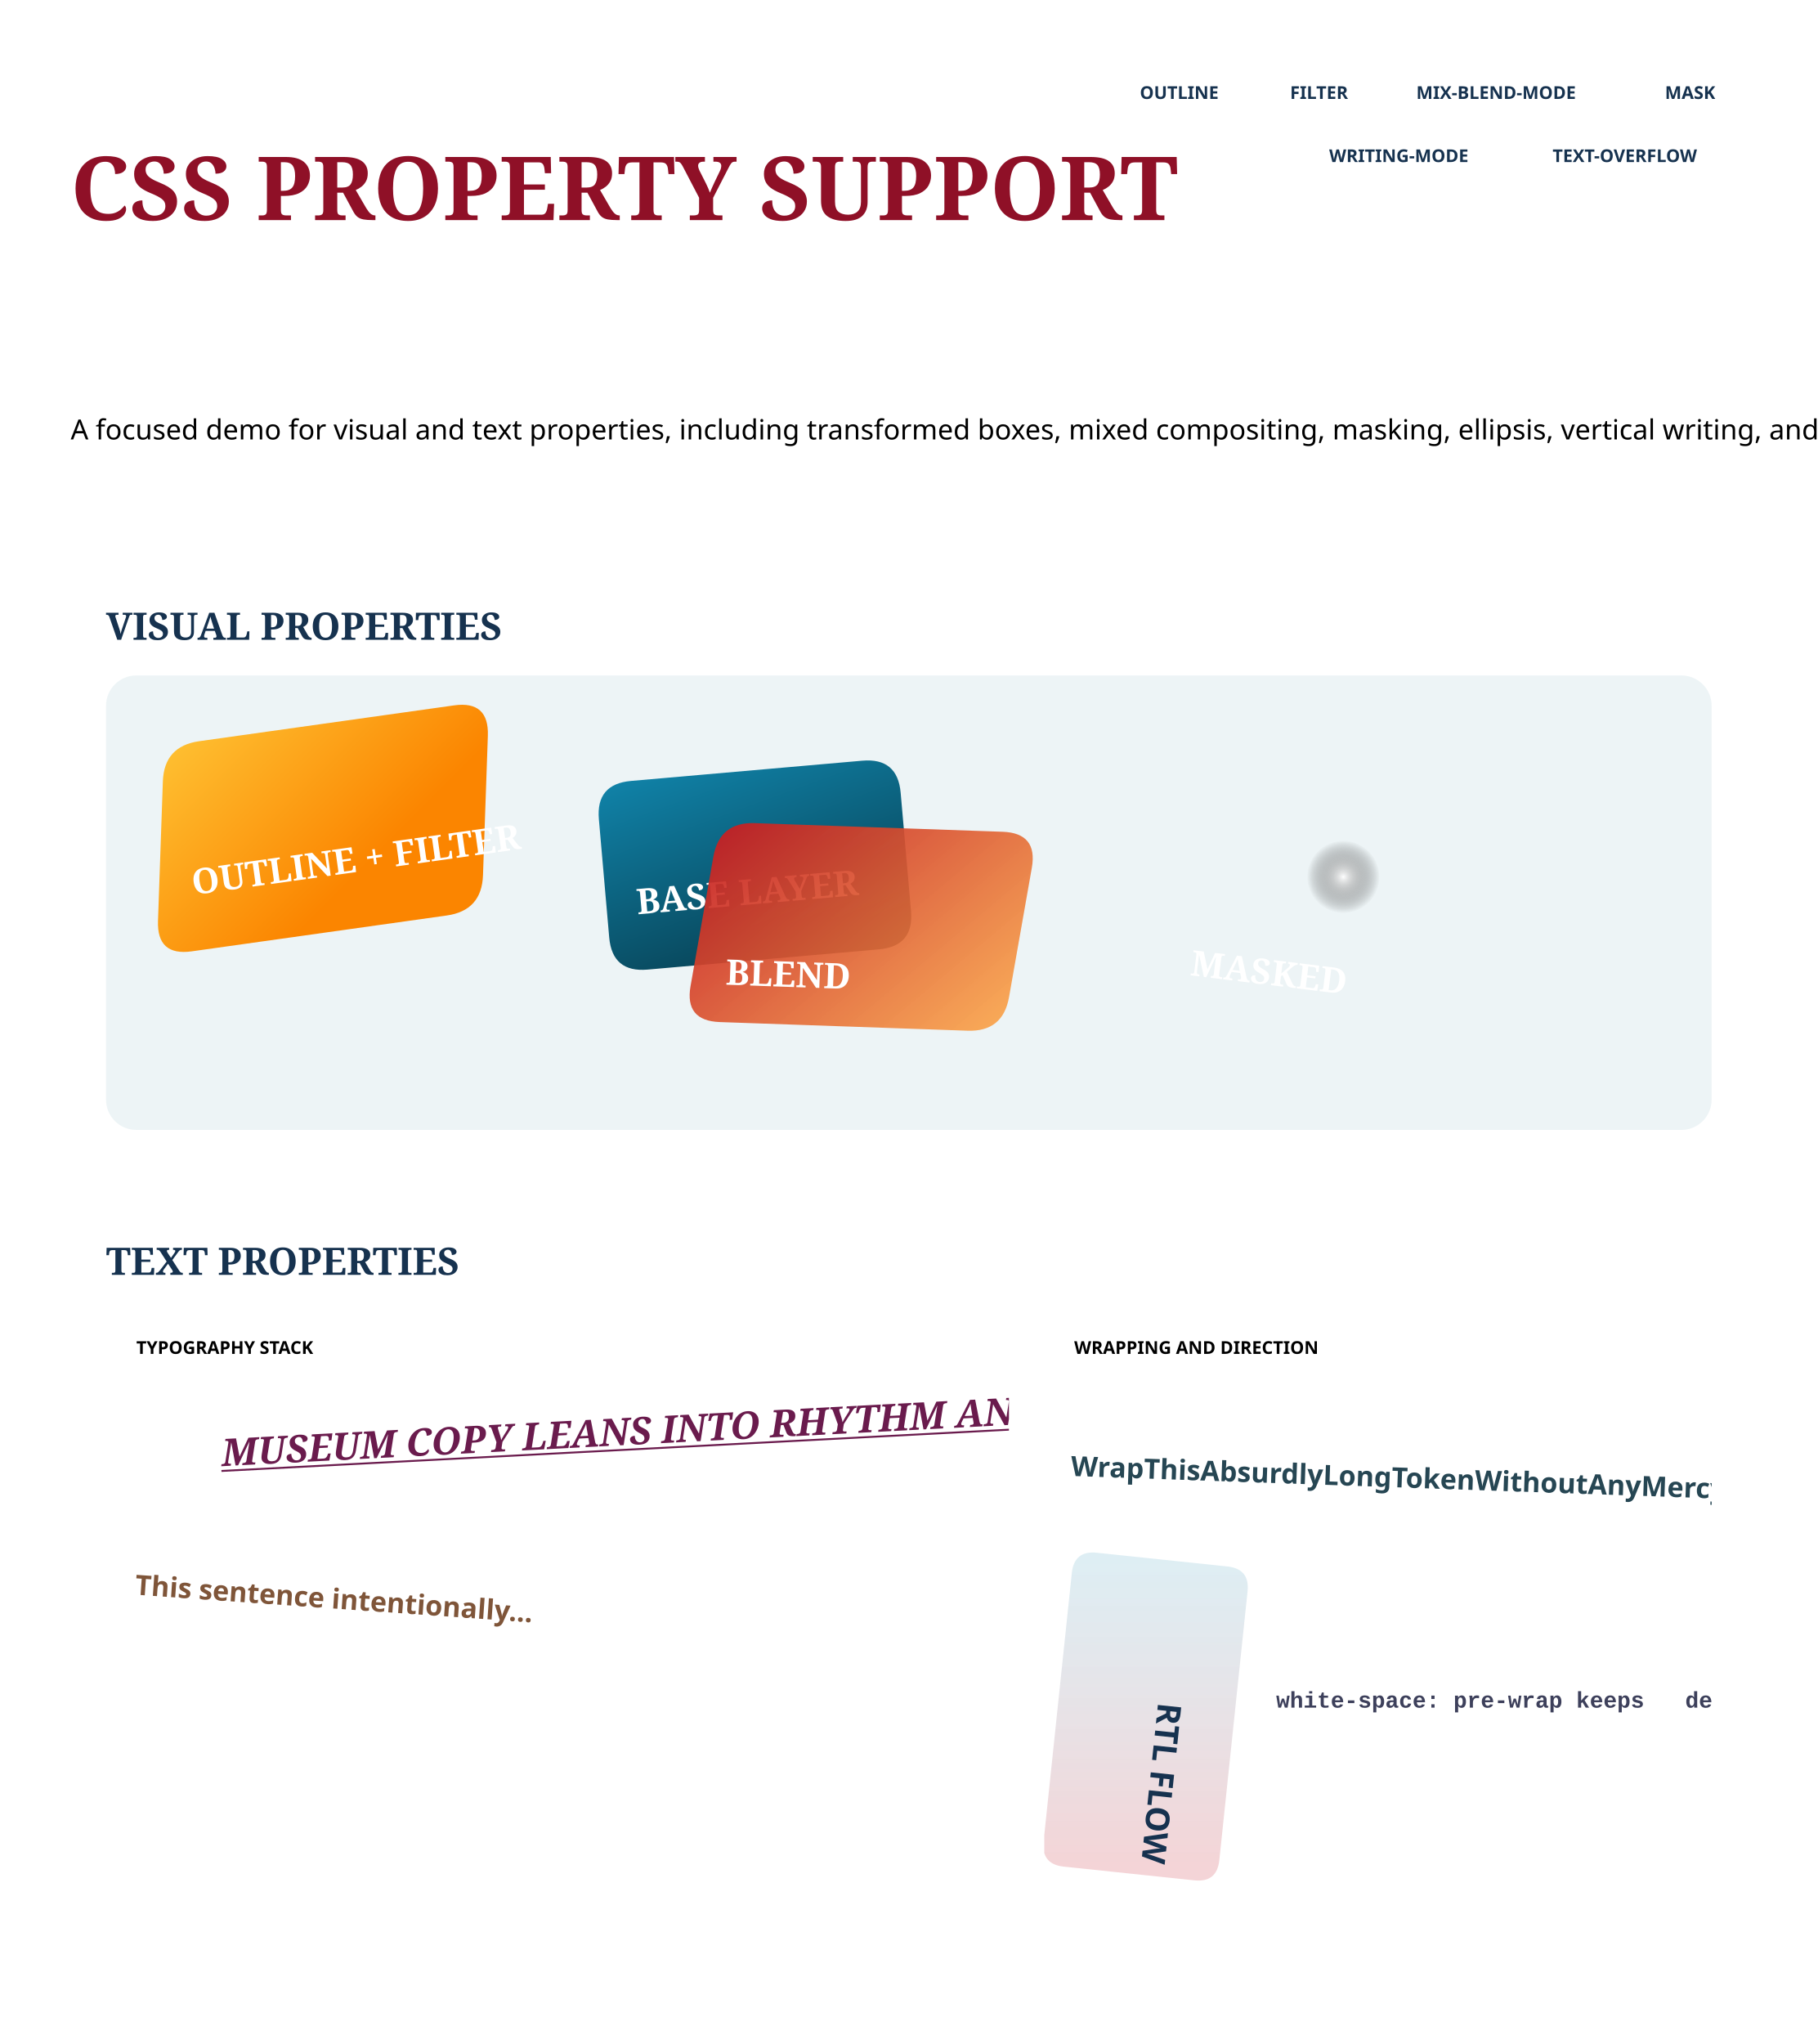
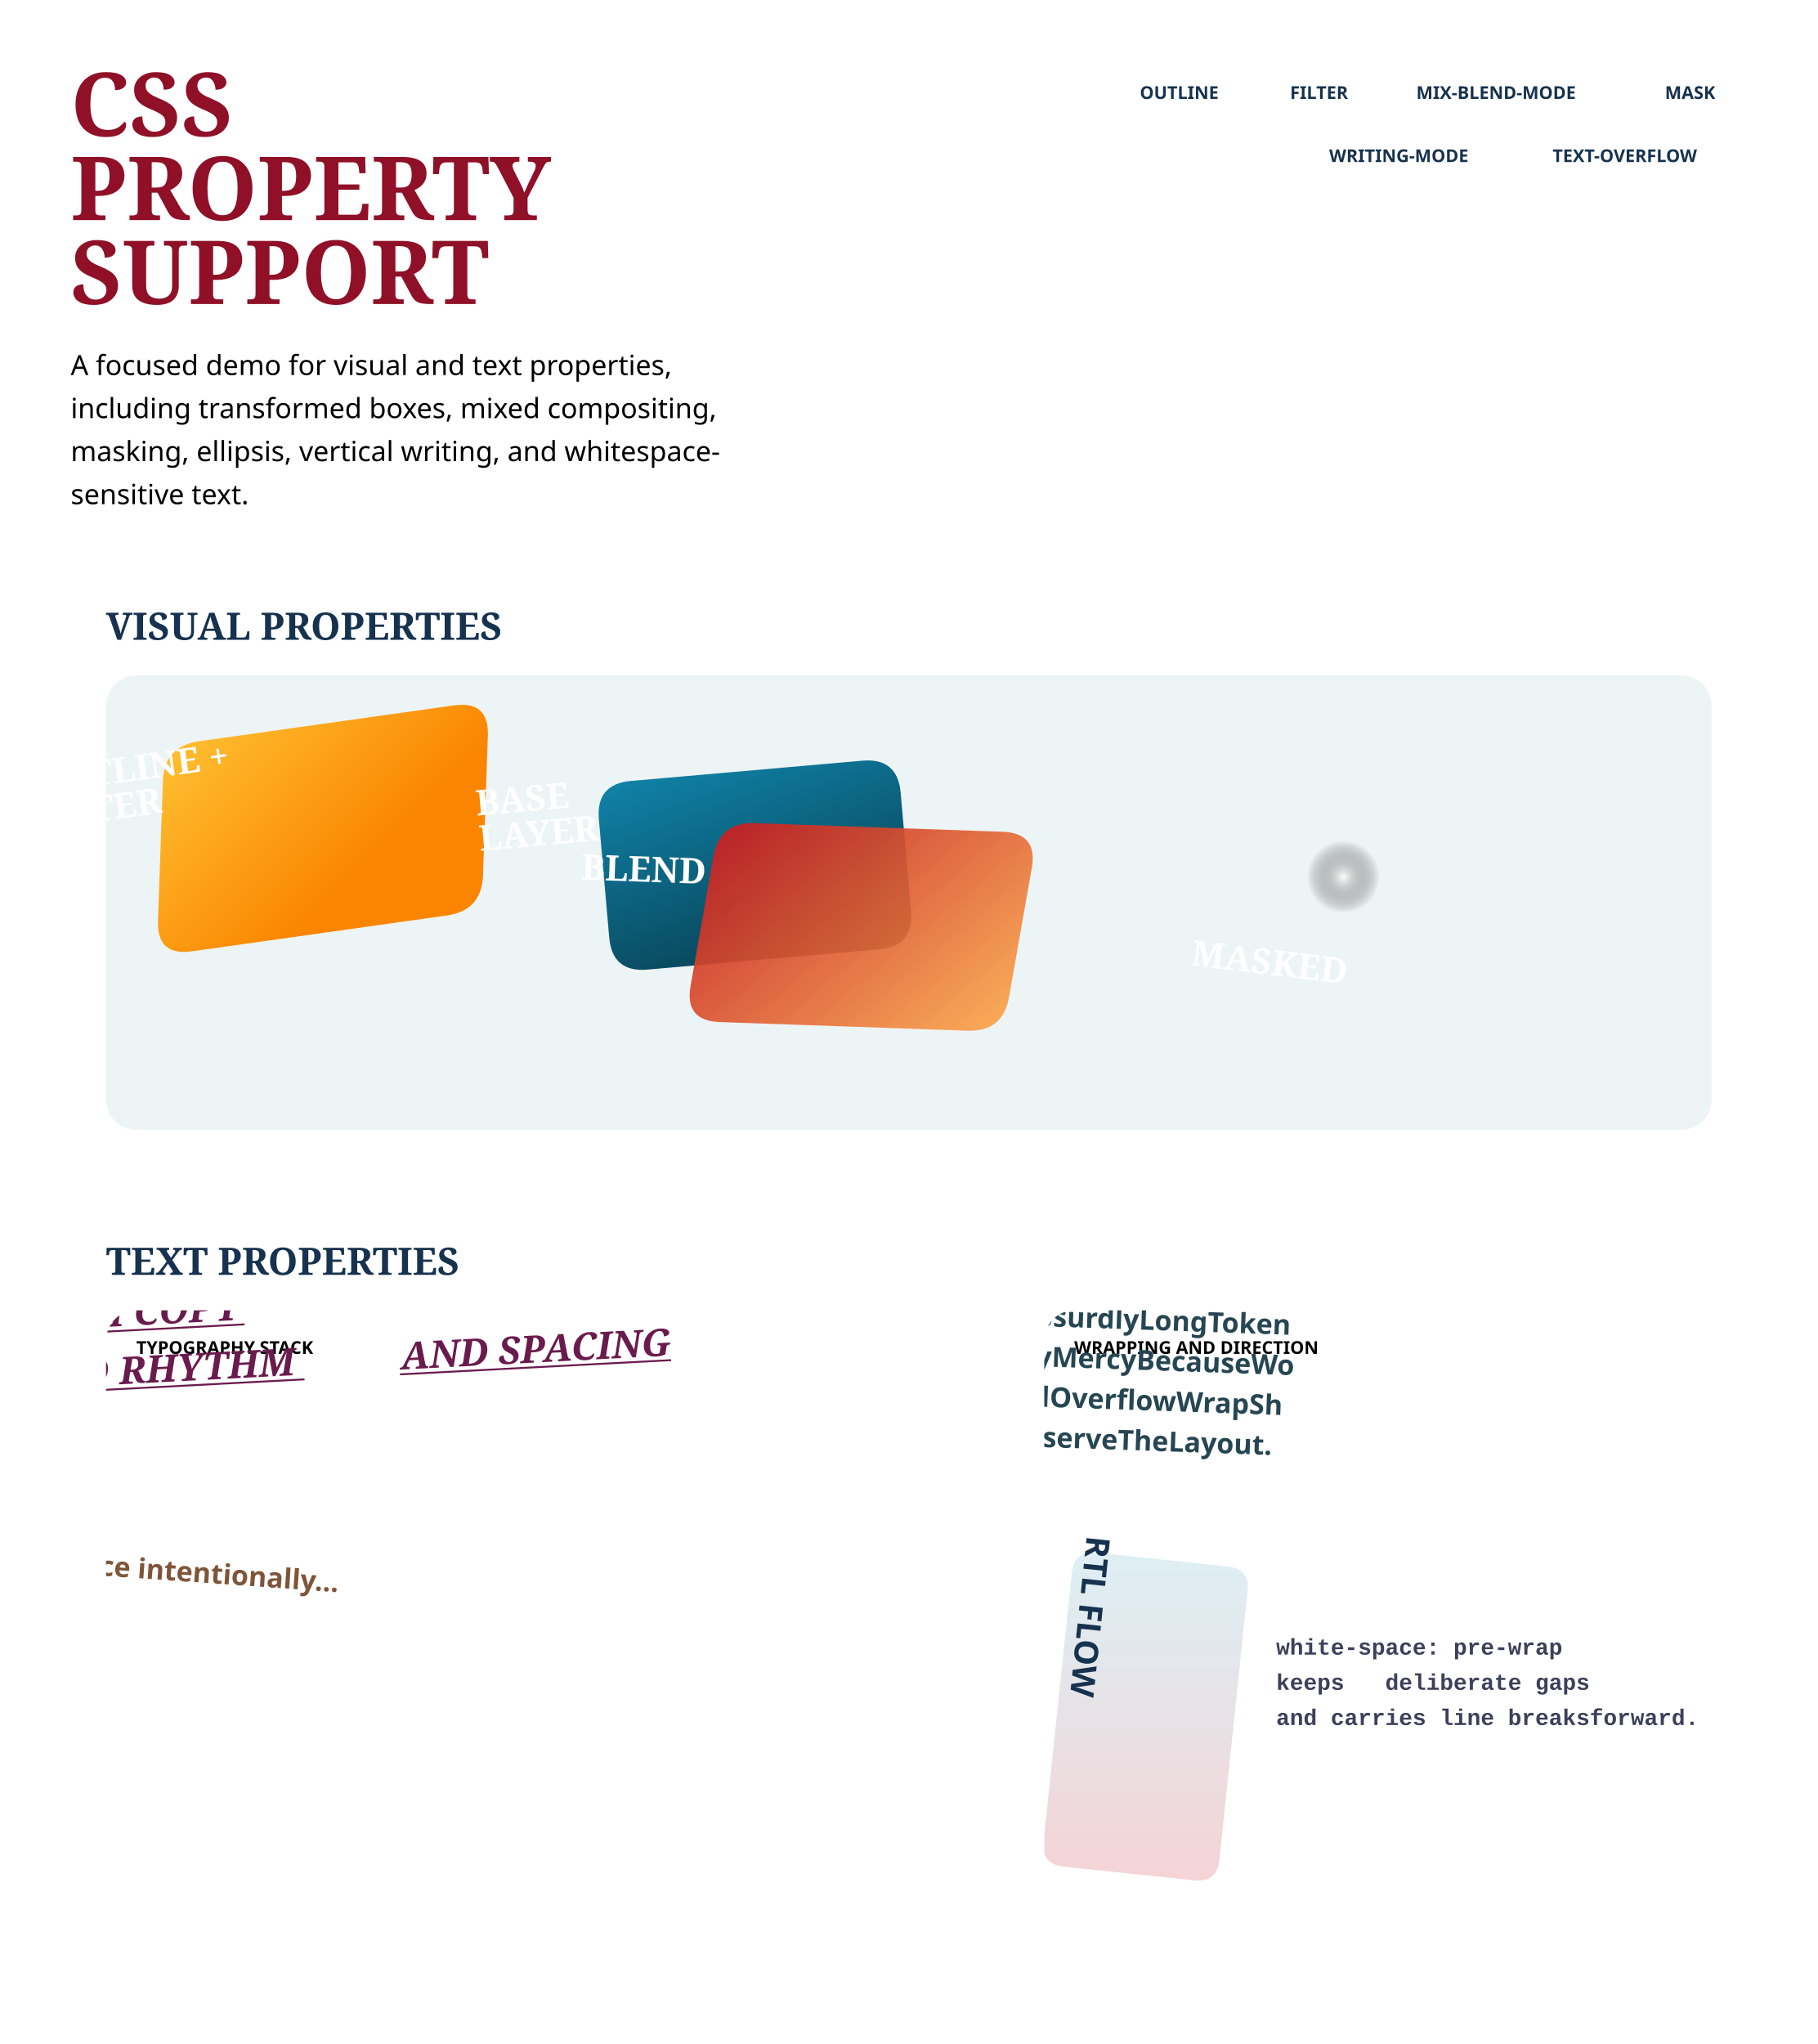
<svg xmlns="http://www.w3.org/2000/svg" width="1440" height="1619" viewBox="0 0 1440 1619">
  <defs>
    <filter id="ds1" x="-50%" y="-50%" width="200%" height="200%">
      <feDropShadow dx="0" dy="24" stdDeviation="30" flood-color="rgba(56, 39, 23, 0.1)" result="s0" />
    </filter>
    <linearGradient id="lg2" x1="84" y1="715" x2="1356" y2="715" gradientUnits="userSpaceOnUse">
      <stop offset="0%" stop-color="rgba(31, 122, 140, 0.08)" />
      <stop offset="100%" stop-color="rgba(31, 122, 140, 0.08)" />
    </linearGradient>
    <linearGradient id="lg3" x1="146.95" y1="532.05" x2="358.9" y2="744" gradientUnits="userSpaceOnUse">
      <stop offset="0%" stop-color="rgb(255, 202, 58)" />
      <stop offset="70%" stop-color="rgb(251, 133, 0)" />
    </linearGradient>
    <linearGradient id="lg4" x1="553.55" y1="570.4" x2="629.54" y2="779.19" gradientUnits="userSpaceOnUse">
      <stop offset="0%" stop-color="rgb(17, 138, 178)" />
      <stop offset="100%" stop-color="rgb(7, 59, 76)" />
    </linearGradient>
    <linearGradient id="lg5" x1="577.45" y1="621.43" x2="759.28" y2="838.13" gradientUnits="userSpaceOnUse">
      <stop offset="0%" stop-color="rgba(193, 18, 31, 0.94)" />
      <stop offset="100%" stop-color="rgba(250, 159, 66, 0.88)" />
    </linearGradient>
    <radialGradient id="rg6" cx="1064.23" cy="694.56" r="143.92" gradientUnits="userSpaceOnUse">
      <stop offset="0%" stop-color="rgba(255, 255, 255, 0.92)" />
      <stop offset="20%" stop-color="rgba(0, 0, 0, 0)" />
    </radialGradient>
    <filter id="ds7" x="-50%" y="-50%" width="200%" height="200%">
      <feDropShadow dx="0" dy="24" stdDeviation="30" flood-color="rgba(56, 39, 23, 0.1)" result="s0" />
    </filter>
    <clipPath id="clip8" clipPathUnits="userSpaceOnUse">
      <rect x="84" y="1037.88" width="715.3" height="256.39" rx="24" ry="24" />
    </clipPath>
    <clipPath id="clip9" clipPathUnits="userSpaceOnUse">
      <rect x="827.3" y="1037.88" width="528.7" height="463.56" rx="24" ry="24" />
    </clipPath>
    <linearGradient id="lg10" x1="894.48" y1="1228" x2="894.48" y2="1476.63" gradientUnits="userSpaceOnUse">
      <stop offset="0%" stop-color="rgba(17, 138, 178, 0.14)" />
      <stop offset="100%" stop-color="rgba(193, 18, 31, 0.18)" />
    </linearGradient>
  </defs>
-   <text x="56" y="120" fill="rgb(143, 16, 39)" dominant-baseline="text-before-edge" font-weight="800" font-size="70px" font-family="Georgia">CSS PROPERTY SUPPORT</text>
-   <text x="56" y="331" fill="#000000" dominant-baseline="text-before-edge" font-weight="500" font-size="22px" font-family="Aptos">A focused demo for visual and text properties, including transformed boxes, mixed compositing, masking, ellipsis, vertical writing, and whitespace-sensitive text.</text>
+   <text x="56" y="53.5" fill="rgb(143, 16, 39)" dominant-baseline="text-before-edge" font-weight="800" font-size="70px" font-family="Georgia">CSS</text>
+   <text x="56" y="120" fill="rgb(143, 16, 39)" dominant-baseline="text-before-edge" font-weight="800" font-size="70px" font-family="Georgia">PROPERTY</text>
+   <text x="56" y="186.5" fill="rgb(143, 16, 39)" dominant-baseline="text-before-edge" font-weight="800" font-size="70px" font-family="Georgia">SUPPORT</text>
+   <text x="56" y="280" fill="#000000" dominant-baseline="text-before-edge" font-weight="500" font-size="22px" font-family="Aptos">A focused demo for visual and text properties,</text>
+   <text x="56" y="314.09" fill="#000000" dominant-baseline="text-before-edge" font-weight="500" font-size="22px" font-family="Aptos">including transformed boxes, mixed compositing,</text>
+   <text x="56" y="348.19" fill="#000000" dominant-baseline="text-before-edge" font-weight="500" font-size="22px" font-family="Aptos">masking, ellipsis, vertical writing, and whitespace-</text>
+   <text x="56" y="382.28" fill="#000000" dominant-baseline="text-before-edge" font-weight="500" font-size="22px" font-family="Aptos">sensitive text.</text>
  <rect x="885" y="56" width="107" height="38" rx="19" ry="19" fill="none" />
  <text x="903" y="67.5" fill="rgb(22, 50, 79)" dominant-baseline="text-before-edge" font-weight="700" font-size="14px" font-family="Segoe UI">OUTLINE</text>
  <rect x="1004" y="56" width="89" height="38" rx="19" ry="19" fill="none" />
  <text x="1022" y="67.5" fill="rgb(22, 50, 79)" dominant-baseline="text-before-edge" font-weight="700" font-size="14px" font-family="Segoe UI">FILTER</text>
  <rect x="1104" y="56" width="185" height="38" rx="19" ry="19" fill="none" />
  <text x="1122" y="67.5" fill="rgb(22, 50, 79)" dominant-baseline="text-before-edge" font-weight="700" font-size="14px" font-family="Segoe UI">MIX-BLEND-MODE</text>
  <rect x="1301" y="56" width="83" height="38" rx="19" ry="19" fill="none" />
  <text x="1319" y="67.5" fill="rgb(22, 50, 79)" dominant-baseline="text-before-edge" font-weight="700" font-size="14px" font-family="Segoe UI">MASK</text>
  <rect x="1035" y="106" width="165" height="38" rx="19" ry="19" fill="none" />
  <text x="1053" y="117.5" fill="rgb(22, 50, 79)" dominant-baseline="text-before-edge" font-weight="700" font-size="14px" font-family="Segoe UI">WRITING-MODE</text>
  <rect x="1212" y="106" width="172" height="38" rx="19" ry="19" fill="none" />
  <text x="1230" y="117.5" fill="rgb(22, 50, 79)" dominant-baseline="text-before-edge" font-weight="700" font-size="14px" font-family="Segoe UI">TEXT-OVERFLOW</text>
  <rect x="56" y="454" width="1328" height="469" rx="28" ry="28" fill="none" filter="url(#ds1)" />
  <text x="84" y="483.5" fill="rgb(22, 50, 79)" dominant-baseline="text-before-edge" font-weight="700" font-size="30px" font-family="Georgia">VISUAL PROPERTIES</text>
  <rect x="84" y="535" width="1272" height="360" rx="24" ry="24" fill="url(#lg2)" />
  <path d="M129.02,618.98 Q130,591 157.73,587.1 L359.74,558.71 Q387.47,554.82 386.49,582.8 L382.64,693.26 Q381.66,721.24 353.93,725.14 L151.92,753.53 Q124.19,757.43 125.17,729.45 Z" fill="url(#lg3)" />
-   <text x="150.29" y="687.33" fill="rgb(255, 255, 255)" dominant-baseline="text-before-edge" font-weight="800" font-size="28px" font-family="Georgia" transform="rotate(-8,150.29,687.33)">OUTLINE + FILTER</text>
+   <text x="26.7" y="607.75" fill="rgb(255, 255, 255)" dominant-baseline="text-before-edge" font-weight="800" font-size="28px" font-family="Georgia" transform="rotate(-8,26.7,607.75)">OUTLINE +</text>
+   <text x="25.71" y="636.17" fill="rgb(255, 255, 255)" dominant-baseline="text-before-edge" font-weight="800" font-size="28px" font-family="Georgia" transform="rotate(-8,25.71,636.17)">FILTER</text>
  <path d="M474.44,648.89 Q472,621 499.89,618.56 L683.19,602.52 Q711.09,600.08 713.53,627.98 L721.72,721.62 Q724.16,749.51 696.27,751.95 L512.97,767.99 Q485.07,770.43 482.63,742.54 Z" fill="url(#lg4)" />
-   <text x="503.23" y="702.59" fill="rgb(255, 255, 255)" dominant-baseline="text-before-edge" font-weight="800" font-size="28px" font-family="Georgia" transform="rotate(-5,503.23,702.59)">BASE LAYER</text>
+   <text x="375.93" y="624.39" fill="rgb(255, 255, 255)" dominant-baseline="text-before-edge" font-weight="800" font-size="28px" font-family="Georgia" transform="rotate(-5,375.93,624.39)">BASE</text>
+   <text x="378.37" y="652.28" fill="rgb(255, 255, 255)" dominant-baseline="text-before-edge" font-weight="800" font-size="28px" font-family="Georgia" transform="rotate(-5,378.37,652.28)">LAYER</text>
  <path d="M565.14,678.57 Q570,651 597.98,651.98 L794.32,658.83 Q822.3,659.81 817.44,687.39 L799.38,789.81 Q794.52,817.38 766.54,816.4 L570.2,809.55 Q542.22,808.57 547.08,780.99 Z" fill="url(#lg5)" />
-   <text x="575.47" y="758.21" fill="rgb(255, 255, 255)" dominant-baseline="text-before-edge" font-weight="800" font-size="28px" font-family="Georgia" transform="rotate(2,575.47,758.21)">BLEND</text>
+   <text x="460.98" y="674.94" fill="rgb(255, 255, 255)" dominant-baseline="text-before-edge" font-weight="800" font-size="28px" font-family="Georgia" transform="rotate(2,460.98,674.94)">BLEND</text>
  <path d="M923.51,617 Q924,589 951.79,592.41 L1184.05,620.93 Q1211.84,624.34 1211.35,652.34 L1208.64,807.47 Q1208.15,835.47 1180.36,832.06 L948.11,803.54 Q920.31,800.13 920.8,772.13 Z" fill="url(#rg6)" />
-   <text x="945.05" y="750.85" fill="rgb(255, 255, 255)" dominant-baseline="text-before-edge" font-weight="800" font-size="28px" font-family="Georgia" transform="rotate(7,945.05,750.85)">MASKED</text>
+   <text x="945.42" y="742.79" fill="rgb(255, 255, 255)" dominant-baseline="text-before-edge" font-weight="800" font-size="28px" font-family="Georgia" transform="rotate(7,945.42,742.79)">MASKED</text>
  <rect x="56" y="957" width="1328" height="573" rx="28" ry="28" fill="none" filter="url(#ds7)" />
  <text x="84" y="986.5" fill="rgb(22, 50, 79)" dominant-baseline="text-before-edge" font-weight="700" font-size="30px" font-family="Georgia">TEXT PROPERTIES</text>
  <rect x="84" y="1038" width="715" height="256" rx="24" ry="24" fill="none" />
  <g clip-path="url(#clip8)">
    <text x="108" y="1061.5" fill="#000000" dominant-baseline="text-before-edge" font-weight="700" font-size="14px" font-family="Segoe UI">TYPOGRAPHY STACK</text>
  </g>
  <g clip-path="url(#clip8)">
-     <text x="174.71" y="1138.08" fill="rgb(106, 27, 77)" dominant-baseline="text-before-edge" font-style="italic" font-weight="700" font-size="30px" font-family="Georgia" transform="rotate(-3,174.71,1138.08)" xml:space="preserve" text-decoration="underline" textLength="437" lengthAdjust="spacing">MUSEUM COPY
- LEANS INTO RHYTHM AND SPACING</text>
+     <text x="-41.02" y="1034.23" fill="rgb(106, 27, 77)" dominant-baseline="text-before-edge" font-style="italic" font-weight="700" font-size="30px" font-family="Georgia" transform="rotate(-3,-41.02,1034.23)" xml:space="preserve" text-decoration="underline">MUSEUM COPY</text>
  </g>
  <g clip-path="url(#clip8)">
-     <text x="107.86" y="1246" fill="rgb(127, 85, 57)" dominant-baseline="text-before-edge" font-weight="700" font-size="22px" font-family="Segoe UI" transform="rotate(4,107.86,1246)">This sentence intentionally…</text>
+     <text x="-102.52" y="1083.51" fill="rgb(106, 27, 77)" dominant-baseline="text-before-edge" font-style="italic" font-weight="700" font-size="30px" font-family="Georgia" transform="rotate(-3,-102.52,1083.51)" xml:space="preserve" text-decoration="underline">LEANS INTO RHYTHM </text>
+   </g>
+   <g clip-path="url(#clip8)">
+     <text x="316.9" y="1061.53" fill="rgb(106, 27, 77)" dominant-baseline="text-before-edge" font-style="italic" font-weight="700" font-size="30px" font-family="Georgia" transform="rotate(-3,316.9,1061.53)" xml:space="preserve" text-decoration="underline">AND SPACING</text>
+   </g>
+   <g clip-path="url(#clip8)">
+     <text x="-45.84" y="1222.02" fill="rgb(127, 85, 57)" dominant-baseline="text-before-edge" font-weight="700" font-size="22px" font-family="Segoe UI" transform="rotate(4,-45.84,1222.02)">This sentence intentionally…</text>
  </g>
  <rect x="827" y="1038" width="529" height="464" rx="24" ry="24" fill="none" />
  <g clip-path="url(#clip9)">
    <text x="851" y="1061.5" fill="#000000" dominant-baseline="text-before-edge" font-weight="700" font-size="14px" font-family="Segoe UI">WRAPPING AND DIRECTION</text>
  </g>
  <g clip-path="url(#clip9)">
-     <text x="848.77" y="1151.96" fill="rgb(38, 70, 83)" dominant-baseline="text-before-edge" font-weight="600" font-size="22px" font-family="Segoe UI" transform="rotate(2,848.77,1151.96)">WrapThisAbsurdlyLongTokenWithoutAnyMercyBecauseWordBreakAndOverflowWrapShouldStillPreserveTheLayout.</text>
+     <text x="702.97" y="1029.02" fill="rgb(38, 70, 83)" dominant-baseline="text-before-edge" font-weight="600" font-size="22px" font-family="Segoe UI" transform="rotate(2,702.97,1029.02)">WrapThisAbsurdlyLongToken</text>
+   </g>
+   <g clip-path="url(#clip9)">
+     <text x="701.86" y="1060.89" fill="rgb(38, 70, 83)" dominant-baseline="text-before-edge" font-weight="600" font-size="22px" font-family="Segoe UI" transform="rotate(2,701.86,1060.89)">WithoutAnyMercyBecauseWo</text>
+   </g>
+   <g clip-path="url(#clip9)">
+     <text x="700.74" y="1092.76" fill="rgb(38, 70, 83)" dominant-baseline="text-before-edge" font-weight="600" font-size="22px" font-family="Segoe UI" transform="rotate(2,700.74,1092.76)">rdBreakAndOverflowWrapSh</text>
+   </g>
+   <g clip-path="url(#clip9)">
+     <text x="699.63" y="1124.63" fill="rgb(38, 70, 83)" dominant-baseline="text-before-edge" font-weight="600" font-size="22px" font-family="Segoe UI" transform="rotate(2,699.63,1124.63)">ouldStillPreserveTheLayout.</text>
  </g>
  <g clip-path="url(#clip9)">
    <path d="M849.12,1245.9 Q851,1228 868.9,1229.88 L972.33,1240.75 Q990.23,1242.63 988.35,1260.54 L965.98,1473.36 Q964.1,1491.26 946.2,1489.38 L842.77,1478.51 Q824.87,1476.63 826.75,1458.73 Z" fill="url(#lg10)" />
  </g>
  <g clip-path="url(#clip9)">
-     <text x="947.64" y="1351.28" fill="rgb(22, 50, 79)" dominant-baseline="text-before-edge" font-weight="700" font-size="26px" font-family="Segoe UI" transform="rotate(6,947.64,1351.28)" direction="rtl" unicode-bidi="embed" writing-mode="vertical-rl">RTL FLOW</text>
+     <text x="891.15" y="1219.15" fill="rgb(22, 50, 79)" dominant-baseline="text-before-edge" font-weight="700" font-size="26px" font-family="Segoe UI" transform="rotate(6,891.15,1219.15)" direction="rtl" unicode-bidi="embed" writing-mode="vertical-rl">RTL FLOW</text>
  </g>
  <g clip-path="url(#clip9)">
-     <text x="1011" y="1343" fill="rgb(61, 64, 91)" dominant-baseline="text-before-edge" font-weight="600" font-size="18px" font-family="Courier New" xml:space="preserve">white-space: pre-wrap
- keeps   deliberate gaps
- and carries line breaks forward.</text>
+     <text x="1011" y="1301" fill="rgb(61, 64, 91)" dominant-baseline="text-before-edge" font-weight="600" font-size="18px" font-family="Courier New" xml:space="preserve">white-space: pre-wrap</text>
+   </g>
+   <g clip-path="url(#clip9)">
+     <text x="1011" y="1328.89" fill="rgb(61, 64, 91)" dominant-baseline="text-before-edge" font-weight="600" font-size="18px" font-family="Courier New" xml:space="preserve">keeps   deliberate gaps</text>
+   </g>
+   <g clip-path="url(#clip9)">
+     <text x="1011" y="1356.78" fill="rgb(61, 64, 91)" dominant-baseline="text-before-edge" font-weight="600" font-size="18px" font-family="Courier New" xml:space="preserve">and carries line breaks </text>
+   </g>
+   <g clip-path="url(#clip9)">
+     <text x="1259.45" y="1356.78" fill="rgb(61, 64, 91)" dominant-baseline="text-before-edge" font-weight="600" font-size="18px" font-family="Courier New" xml:space="preserve">forward.</text>
  </g>
</svg>
